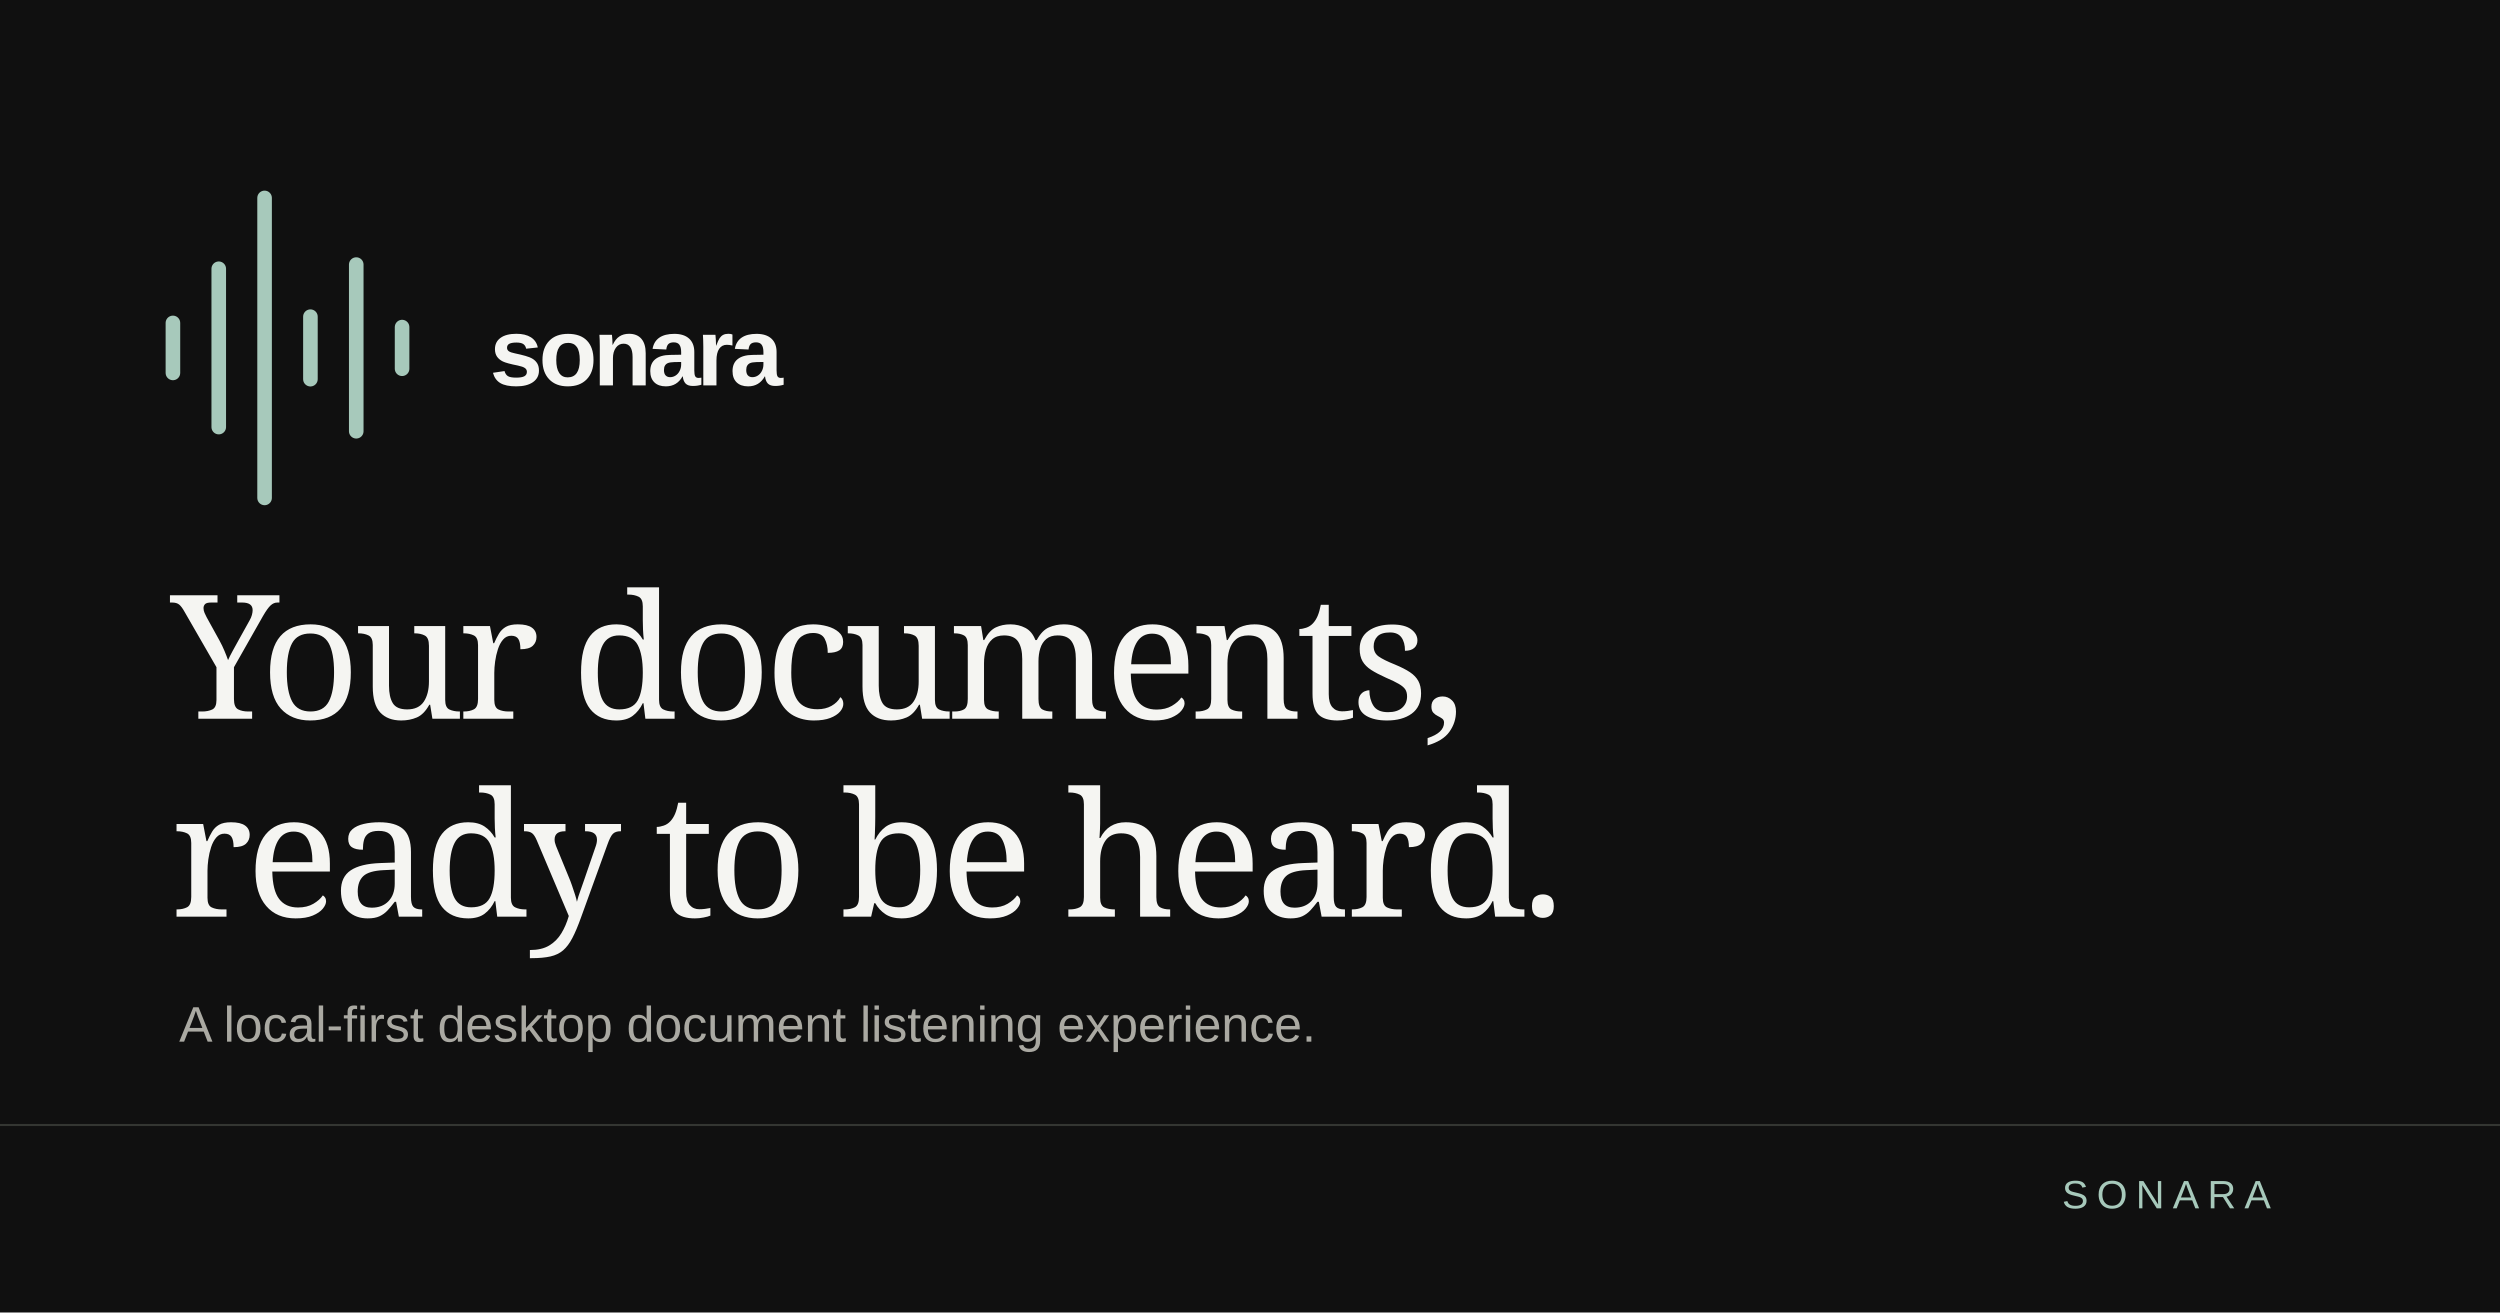
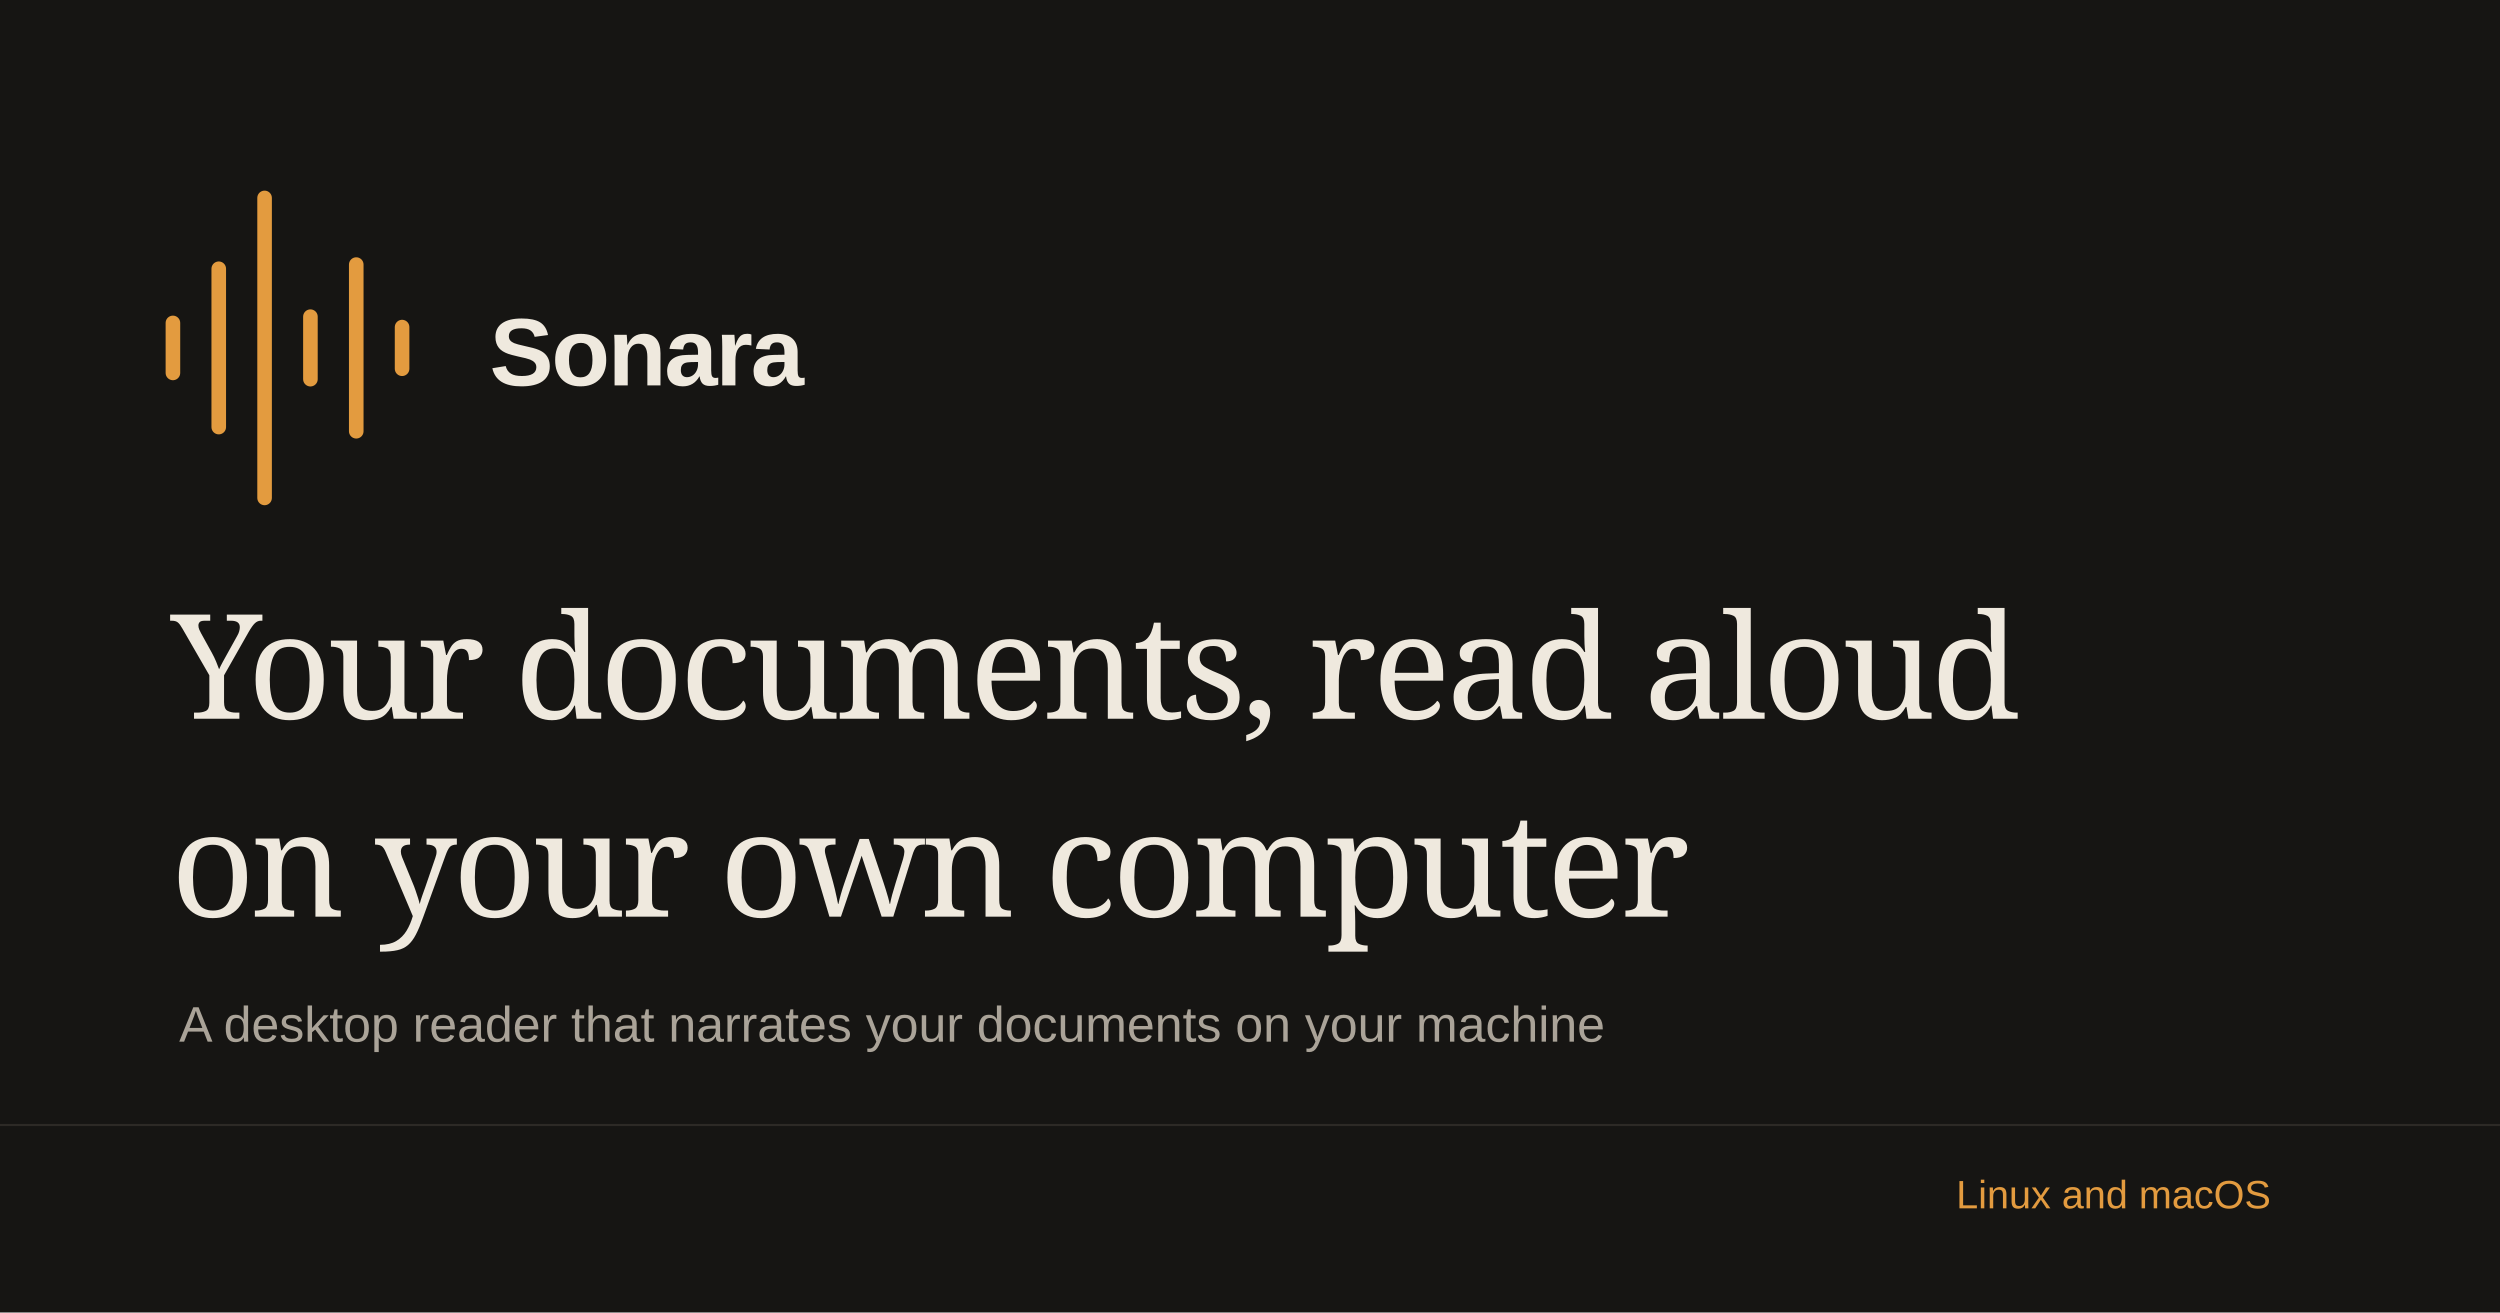
<svg xmlns="http://www.w3.org/2000/svg" width="1200" height="630" viewBox="0 0 1200 630">
-   <rect width="1200" height="630" fill="#101010" />
-   <path d="M0 540h1200" stroke="#343632" />
-   <g fill="none" stroke="#A7C9BB" stroke-linecap="round" stroke-width="7">
+   <rect width="1200" height="630" fill="#161513" />
+   <path d="M0 540h1200" stroke="#2D2A26" />
+   <g fill="none" stroke="#E39B3F" stroke-linecap="round" stroke-width="7">
    <path d="M83 155v24m22-50v76m22-110v144m22-87v30m22-55v80m22-50v20" />
  </g>
-   <text x="235" y="185" fill="#F5F5F2" font-family="Arial,sans-serif" font-size="46" font-weight="600" letter-spacing="-2">sonara</text>
-   <text x="82" y="345" fill="#F5F5F2" font-family="Georgia,serif" font-size="83" letter-spacing="-3">Your documents,</text>
-   <text x="82" y="440" fill="#F5F5F2" font-family="Georgia,serif" font-size="83" letter-spacing="-3">ready to be heard.</text>
-   <text x="86" y="500" fill="#AAA9A2" font-family="Arial,sans-serif" font-size="24">A local-first desktop document listening experience.</text>
-   <text x="1090" y="580" text-anchor="end" fill="#A7C9BB" font-family="Arial,sans-serif" font-size="19" letter-spacing="4">SONARA</text>
+   <text x="235" y="185" fill="#EFE9DE" font-family="Arial,sans-serif" font-size="46" font-weight="600" letter-spacing="-1">Sonara</text>
+   <text x="82" y="345" fill="#EFE9DE" font-family="Georgia,serif" font-size="70" letter-spacing="-2">Your documents, read aloud</text>
+   <text x="82" y="440" fill="#EFE9DE" font-family="Georgia,serif" font-size="70" letter-spacing="-2">on your own computer</text>
+   <text x="86" y="500" fill="#AAA398" font-family="Arial,sans-serif" font-size="24">A desktop reader that narrates your documents on your machine</text>
+   <text x="1090" y="580" text-anchor="end" fill="#E39B3F" font-family="Arial,sans-serif" font-size="19">Linux and macOS</text>
</svg>
